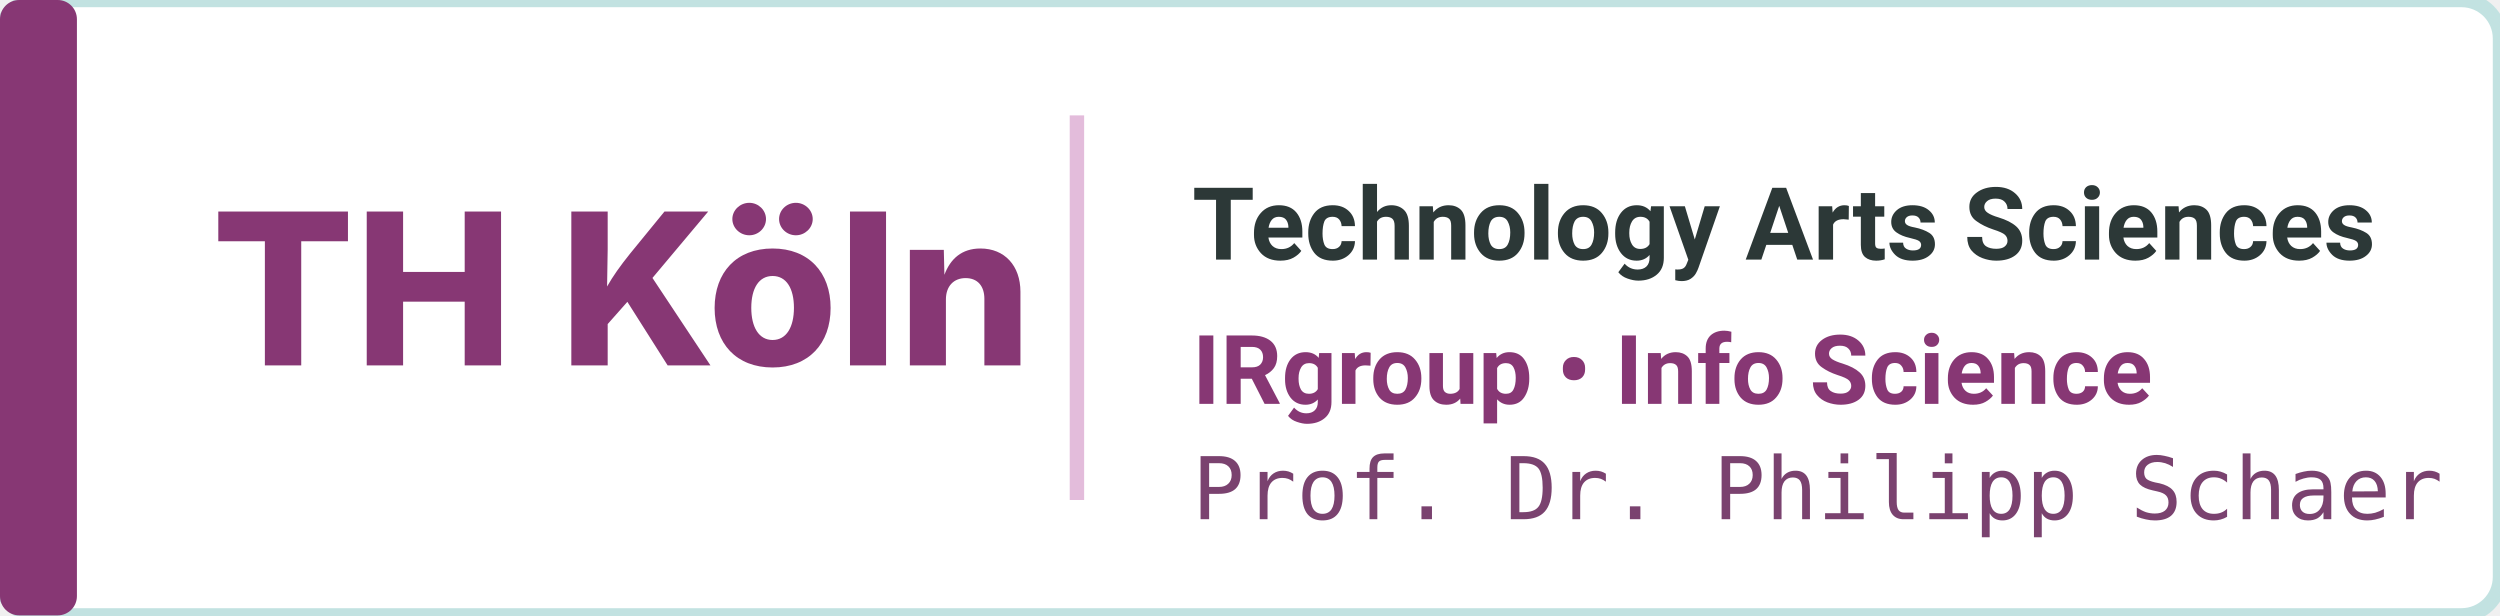
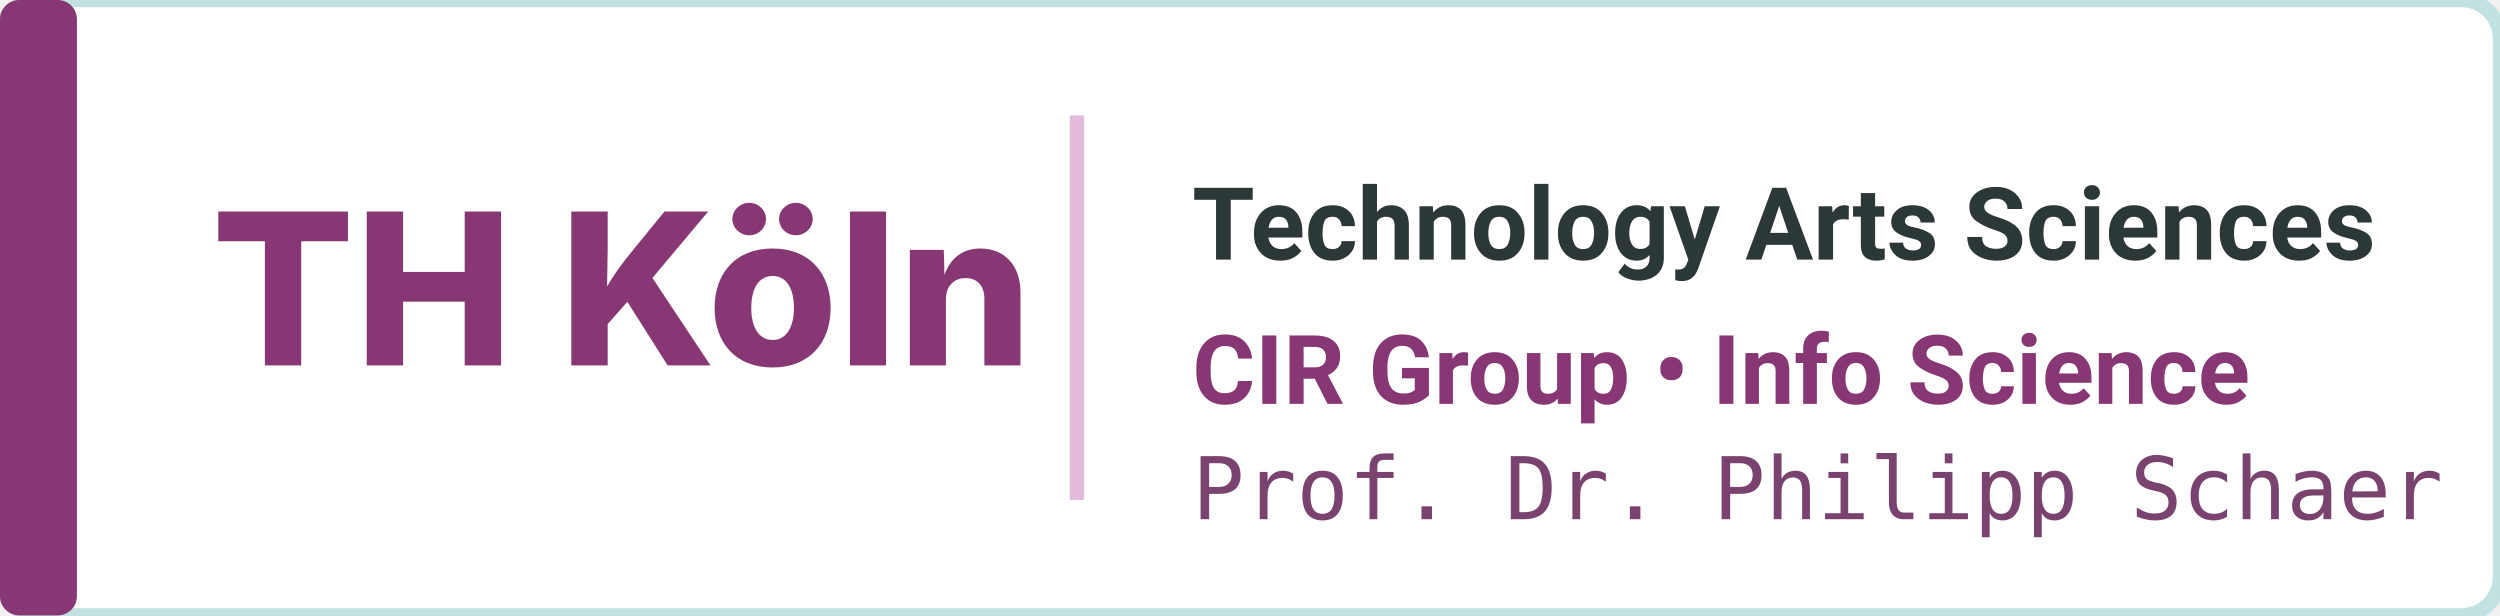
<svg xmlns="http://www.w3.org/2000/svg" viewBox="0 0 260 64" fill="none" role="img" aria-label="TH Köln Technology Arts Sciences">
  <rect width="260" height="64" rx="4" fill="#ffffff" stroke="#c2e2e1" stroke-width="1.5" />
  <rect x="0" y="0" width="8" height="64" rx="2" fill="#873774" />
  <text x="22" y="38" font-family="'Space Grotesk', -apple-system, sans-serif" font-weight="800" font-size="22" fill="#873774">TH Köln</text>
  <line x1="112" y1="12" x2="112" y2="52" stroke="#e3bcdb" stroke-width="1.5" />
  <text x="124" y="27" font-family="-apple-system, BlinkMacSystemFont, 'Segoe UI', Roboto, sans-serif" font-weight="700" font-size="10.5" fill="#2c3837">Technology Arts Sciences</text>
-   <text x="124" y="42" font-family="-apple-system, BlinkMacSystemFont, 'Segoe UI', Roboto, sans-serif" font-weight="600" font-size="10" fill="#873774">IRgroup • Info Science</text>
+   <text x="124" y="42" font-family="-apple-system, BlinkMacSystemFont, 'Segoe UI', Roboto, sans-serif" font-weight="600" font-size="10" fill="#873774">CIR Group • Info Science</text>
  <text x="124" y="54" font-family="'JetBrains Mono', monospace" font-size="9" fill="#7a426f">Prof. Dr. Philipp Schaer</text>
</svg>
